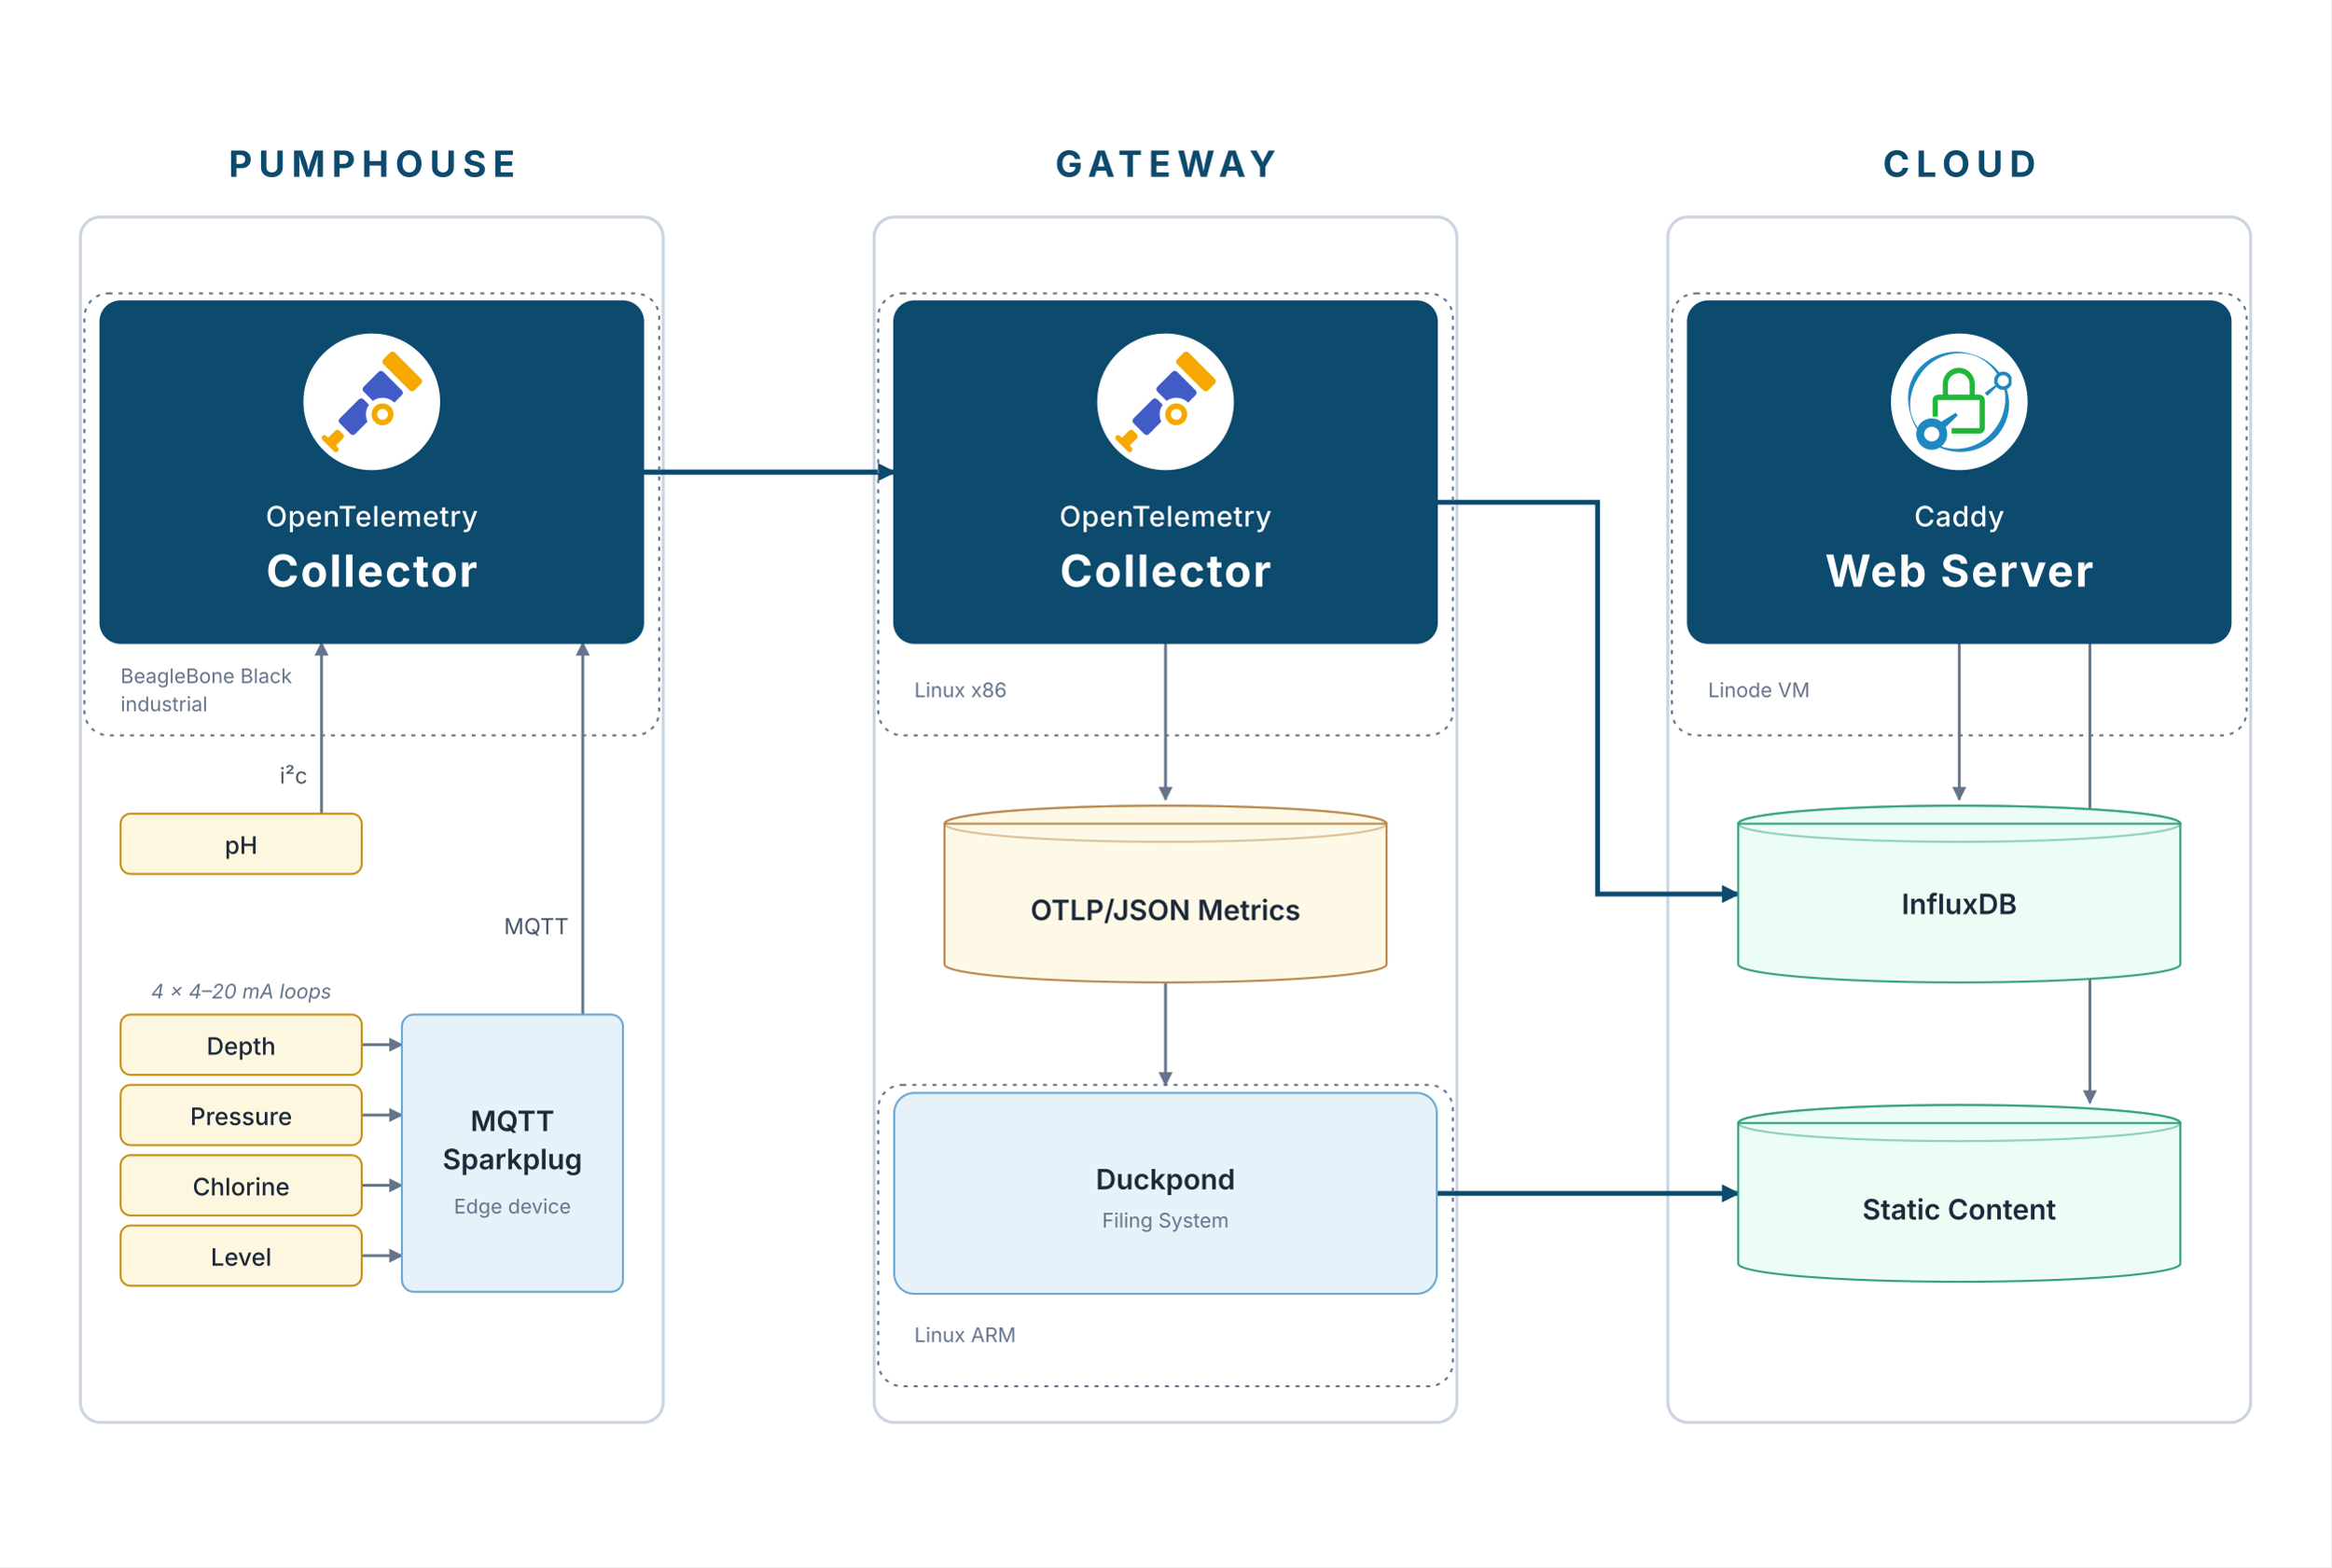
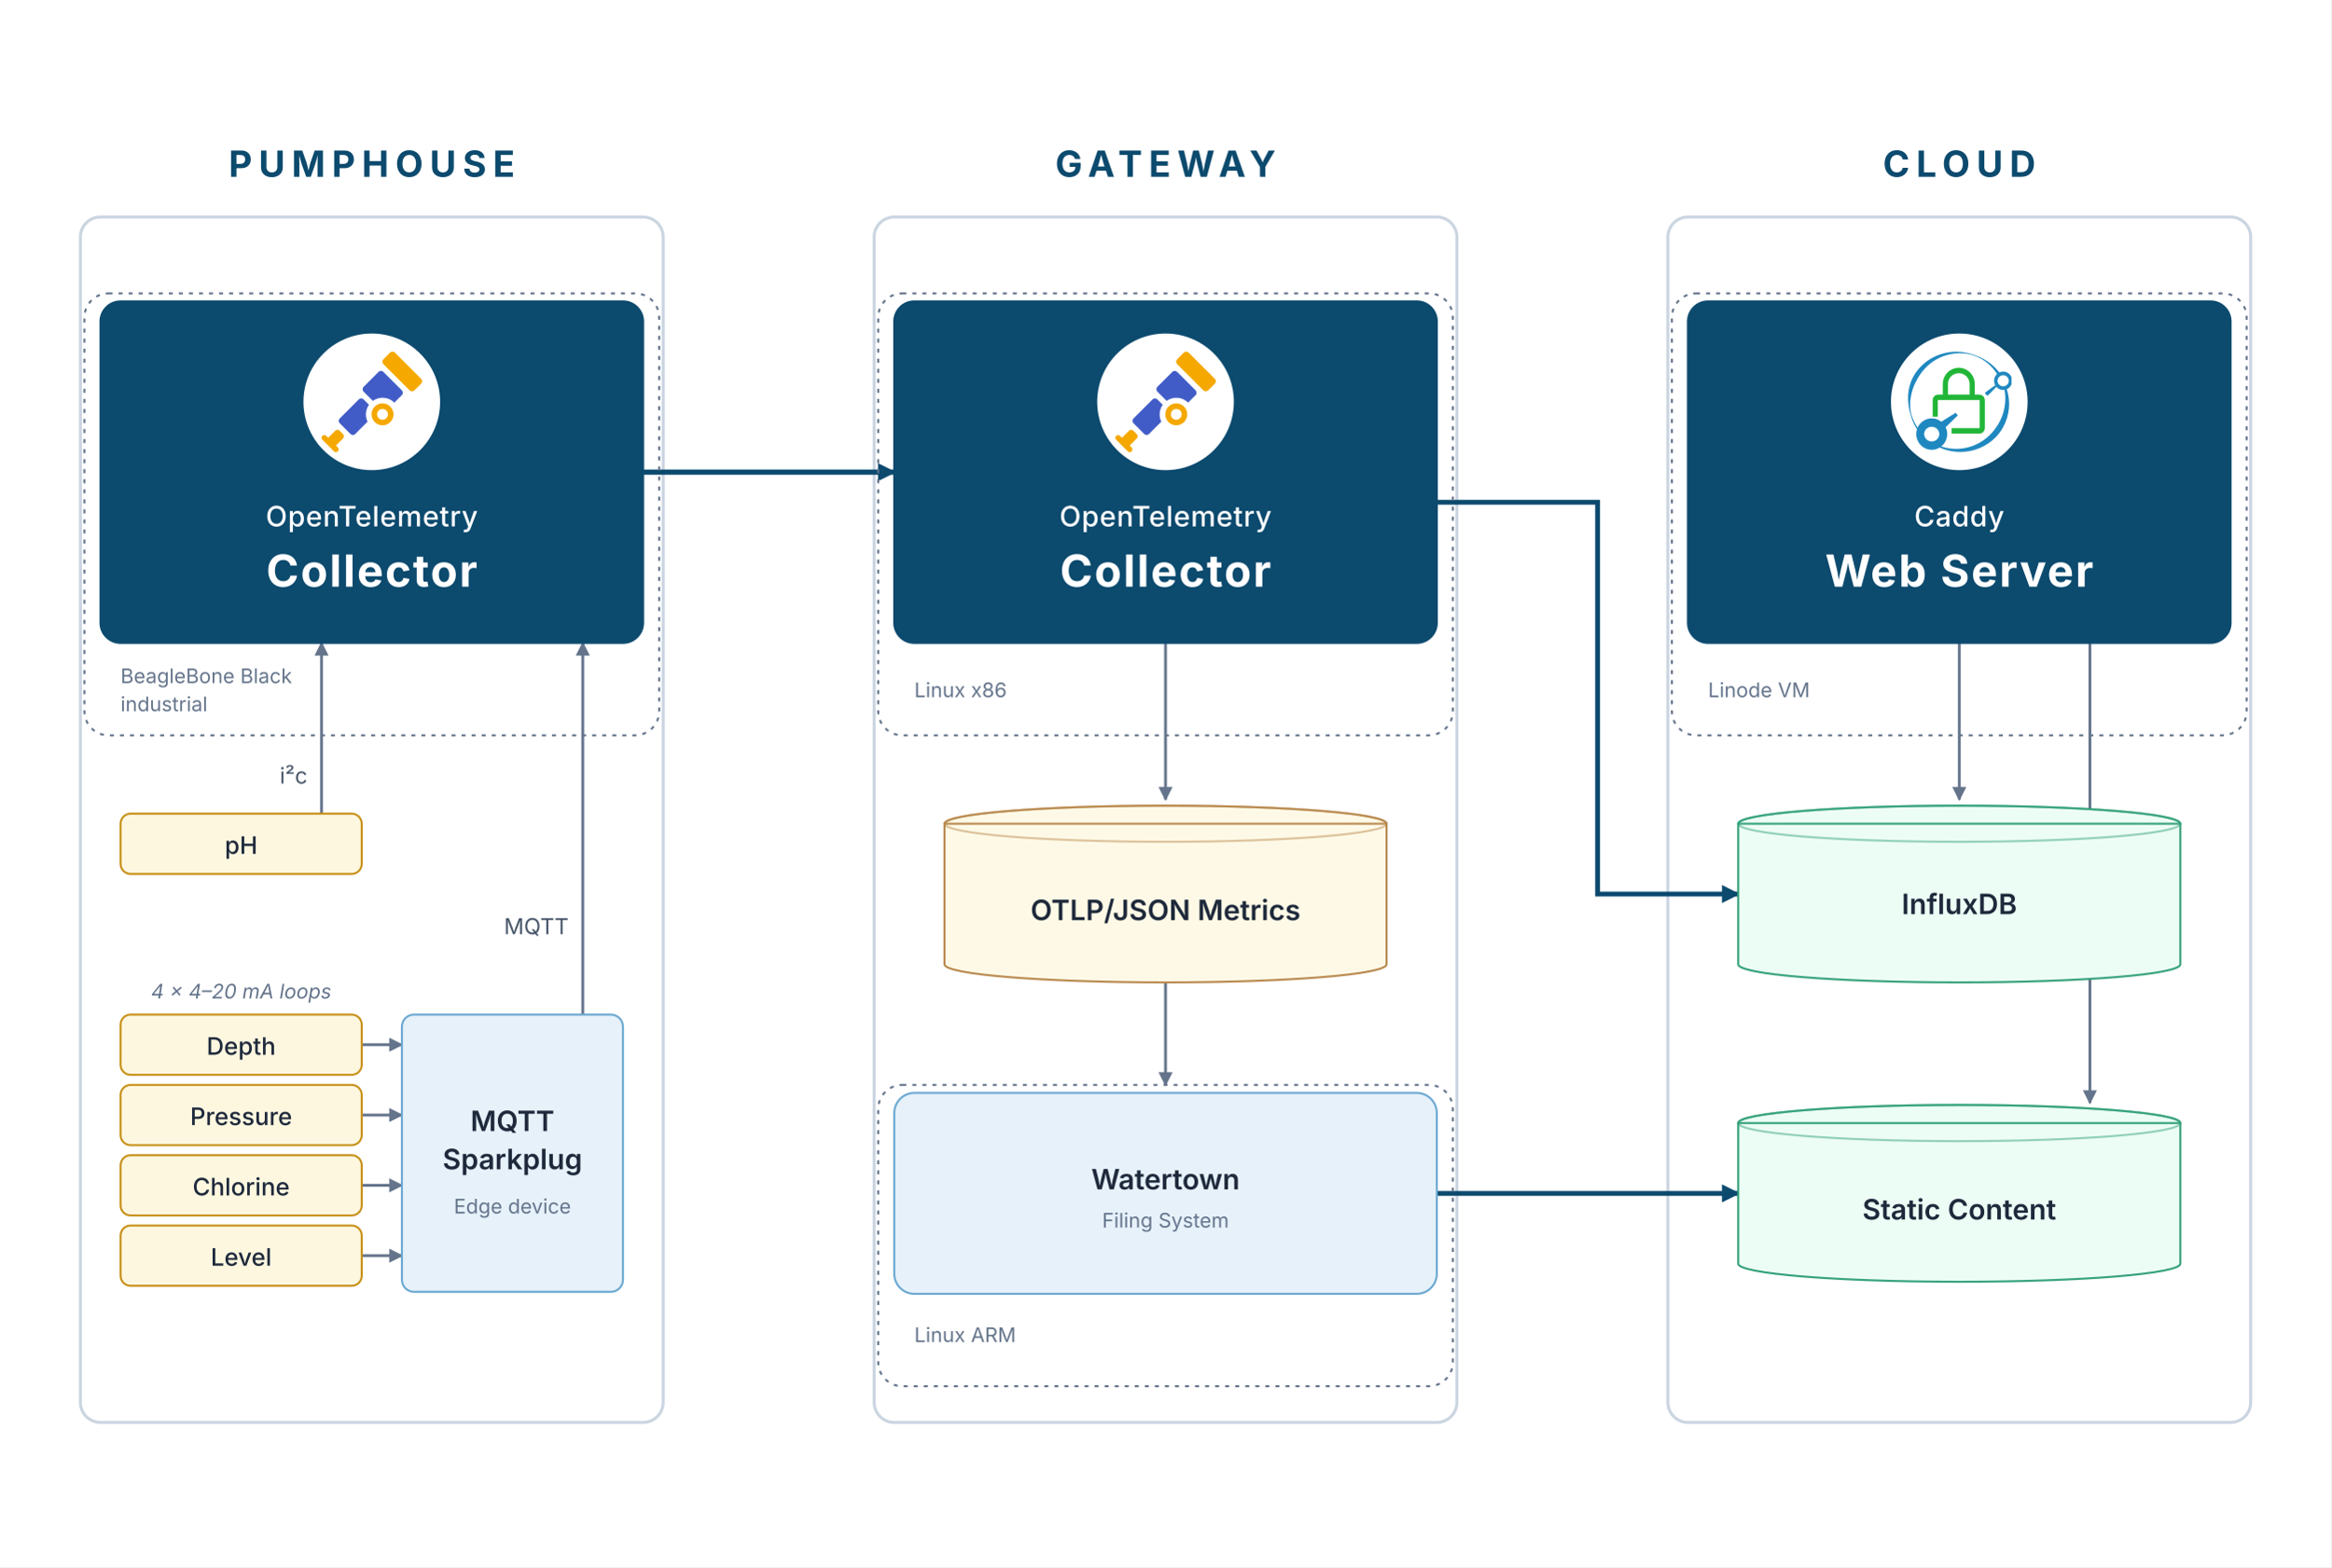
<svg xmlns="http://www.w3.org/2000/svg" viewBox="0 0 1160 780" role="img" aria-labelledby="t d" font-family="Inter, -apple-system, BlinkMacSystemFont, 'Segoe UI', Roboto, sans-serif">
  <rect x="0" y="0" width="1160" height="780" fill="#ffffff" />
  <defs>
    <style>
      .site-title { font-size: 18px; font-weight: 700; fill: #0c4a6e; letter-spacing: 0.18em; }
      .site-sub   { font-size: 11px; font-style: italic; fill: #64748b; }
      .node-title { font-size: 12px; font-weight: 500; fill: #1e293b; }
      .node-big   { font-size: 14px; font-weight: 600; fill: #1e293b; }
      .node-sub   { font-size: 10px; fill: #64748b; }
      .col-title  { font-size: 14px; font-weight: 500; fill: #ffffff; letter-spacing: 0.02em; }
      .col-big    { font-size: 22px; font-weight: 700; fill: #ffffff; letter-spacing: 0.04em; }
      .edge-label        { font-size: 11px; fill: #475569; paint-order: stroke; stroke: #ffffff; stroke-width: 3px; stroke-linejoin: round; }
      .edge-label-strong { font-size: 12.5px; font-weight: 600; fill: #0c4a6e; paint-order: stroke; stroke: #ffffff; stroke-width: 3px; stroke-linejoin: round; }
      .edge-label-sub    { font-size: 10.5px; fill: #475569; paint-order: stroke; stroke: #ffffff; stroke-width: 3px; stroke-linejoin: round; }
      .edge        { stroke: #64748b; stroke-width: 1.4; fill: none; }
      .edge-strong { stroke: #0c4a6e; stroke-width: 2.4; fill: none; }
      .edge-radio  { stroke: #0c4a6e; stroke-width: 2.6; fill: none; }
      .edge-dash   { stroke: #94a3b8; stroke-width: 1.4; fill: none; stroke-dasharray: 6 3; }
      .site      { fill: #ffffff; stroke: #cbd5e1; stroke-width: 1.5; }
      .sensor    { fill: #fef7e0; stroke: #c79018; stroke-width: 1; }
      .device    { fill: #e6f1fa; stroke: #6aa8d1; stroke-width: 1; }
      .collector { fill: #0c4a6e; stroke: #0c4a6e; stroke-width: 1; }
      .archive   { fill: #fef9e6; stroke: #b8884d; stroke-width: 1; }
      .store     { fill: #ecfdf5; stroke: #34a17a; stroke-width: 1; }
      .portal    { fill: #f0f7ff; stroke: #6aa8d1; stroke-width: 1; }
      .actor     { fill: #ffffff; stroke: #94a3b8; stroke-width: 1; stroke-dasharray: 4 2; }
      .enclosure { fill: none; stroke: #64748b; stroke-width: 1; stroke-dasharray: 2 3; }
      .enclosure-label { font-size: 10px; fill: #64748b; }
    </style>
    <marker id="arr" viewBox="0 0 10 10" refX="9" refY="5" markerWidth="7" markerHeight="7" orient="auto-start-reverse" markerUnits="userSpaceOnUse">
      <path d="M0,0 L10,5 L0,10 z" fill="#64748b" />
    </marker>
    <marker id="arr-s" viewBox="0 0 10 10" refX="9" refY="5" markerWidth="9" markerHeight="9" orient="auto-start-reverse" markerUnits="userSpaceOnUse">
      <path d="M0,0 L10,5 L0,10 z" fill="#0c4a6e" />
    </marker>
    <marker id="arr-d" viewBox="0 0 10 10" refX="9" refY="5" markerWidth="7" markerHeight="7" orient="auto-start-reverse" markerUnits="userSpaceOnUse">
      <path d="M0,0 L10,5 L0,10 z" fill="#94a3b8" />
    </marker>
    <symbol id="otel-logo" viewBox="0 0 128 128">
      <path fill="#f5a800" d="M67.648 69.797c-5.246 5.25-5.246 13.758 0 19.008 5.25 5.246 13.758 5.246 19.004 0 5.25-5.25 5.25-13.758 0-19.008-5.246-5.246-13.754-5.246-19.004 0Zm14.207 14.219a6.649 6.649 0 0 1-9.41 0 6.65 6.65 0 0 1 0-9.407 6.649 6.649 0 0 1 9.41 0c2.598 2.586 2.598 6.809 0 9.407ZM86.43 3.672l-8.235 8.234a4.17 4.17 0 0 0 0 5.875l32.149 32.149a4.17 4.17 0 0 0 5.875 0l8.234-8.235c1.61-1.61 1.61-4.261 0-5.87L92.29 3.671a4.159 4.159 0 0 0-5.86 0ZM28.738 108.895a3.763 3.763 0 0 0 0-5.31l-4.183-4.187a3.768 3.768 0 0 0-5.313 0l-8.644 8.649-.016.012-2.371-2.375c-1.313-1.313-3.45-1.313-4.75 0-1.313 1.312-1.313 3.449 0 4.75l14.246 14.242a3.353 3.353 0 0 0 4.746 0c1.3-1.313 1.313-3.45 0-4.746l-2.375-2.375.016-.012Zm0 0" />
      <path fill="#425cc7" d="M72.297 27.313 54.004 45.605c-1.625 1.625-1.625 4.301 0 5.926L65.3 62.824c7.984-5.746 19.18-5.035 26.363 2.153l9.148-9.149c1.622-1.625 1.622-4.297 0-5.922L78.22 27.313a4.185 4.185 0 0 0-5.922 0ZM60.55 67.585l-6.672-6.672c-1.563-1.562-4.125-1.562-5.684 0l-23.53 23.54a4.036 4.036 0 0 0 0 5.687l13.331 13.332a4.036 4.036 0 0 0 5.688 0l15.132-15.157c-3.199-6.609-2.625-14.593 1.735-20.73Zm0 0" />
    </symbol>
    <symbol id="caddy-logo" viewBox="0 0 512 512">
      <style>.st0{fill-rule:evenodd;clip-rule:evenodd;fill:#1f88c0}</style>
      <g id="Icon" transform="matrix(.85801 0 0 .90748 -3224.99 -1435.83)">
        <path d="M4314.693 1795.227c7.42 33.993 6.673 67.565.563 99.736-6.21 32.657-18.722 63.552-36.641 91.445a307 307 0 0 1-23.638 32.035c-8.585 10.048-17.877 19.75-27.99 28.674-29.593 26.418-65.388 47.44-106.907 59.409-32.91 9.739-66.139 13.426-98.6 11.383-34.19-2.193-67.223-10.373-97.775-23.898l-3 5.407c30.402 16.403 63.896 27.452 99.068 32.45 34.47 4.957 70.331 3.94 106.424-3.659 46.796-10.314 88.463-30.608 122.545-58.306a256 256 0 0 0 32.365-31.534c9.748-11.435 18.53-23.608 25.99-36.424 18.502-31.732 30.346-67.127 33.7-103.853 3.152-34.907-1.335-70.836-13.773-106.092zm-472.603 235.266c-13.593-14.08-25.756-29.693-35.858-46.78-9.843-16.695-17.64-34.629-23.516-53.692-2.245-9.525-3.932-18.97-4.936-28.444-4.104-38.793 2.524-76.473 15.595-111.583 6.999-18.83 16.334-36.675 26.958-53.714 14.179-22.672 30.97-43.896 51.35-62.322 29.959-27.053 66.32-48.534 108.59-60.857 34.38-9.98 69.207-13.711 102.997-10.72 23.493 2.067 46.492 6.875 68.073 14.978 24.403 9.188 46.916 22.489 67.189 38.308 19.89 15.537 37.278 34.047 51.934 54.67 1.95 2.7 3.171 5.824 5.585 8.246 1.864 1.803 3.98 2.54 6.124 3.96l8.72-5.252c-.548-2.615-.512-4.773-1.613-7.163-1.526-3.12-4.317-5.518-6.645-8.193-23.863-28.359-53.37-51.446-86.252-68.796-14.019-7.368-28.667-13.647-43.695-19.056-16.566-5.995-33.618-10.939-51.184-14.364-40.092-7.9-82.38-8.537-124.862.698-46.119 9.98-87.185 29.652-120.863 56.858-23.39 18.926-43.58 41.214-58.633 66.345-11.296 18.83-19.544 39.299-25.013 60.404-9.82 38.075-9.935 78.306-1.08 118.511 2.083 9.492 4.543 18.96 7.705 28.47 5.112 19.65 12.524 38.148 21.643 55.575 9.454 18.103 20.72 34.955 33.741 50.338z" class="st0" />
        <path d="M-51.7 26.4c.1-6.4-5.5-11.6-12.2-11.6-3.6 0-6.8 1.5-9.1 3.9-2 2.1-3.3 4.9-3.3 7.9-.1 6.4 5.5 11.6 12.2 11.6 6.7-.1 12.3-5.4 12.4-11.8z" style="fill:none;stroke:#1f88c0;stroke-width:5.782;stroke-linejoin:round;stroke-miterlimit:22.026" transform="rotate(-171.321 2107.672 748.746)scale(3.41014)" />
        <path d="M4217.164 1832.067s7.23-6.484 16.677-14.671c15.922-15.027 37.43-36.213 37.43-36.213l-7.031-7.707s-25.336 16.637-43.393 29.559c-9.982 7.66-18.28 13.092-18.28 13.092z" class="st0" />
        <g id="Padlock">
          <path d="M24.1 91.2h51c2.9 0 5.2-2.2 5.2-4.9V37.9c0-2.7-2.3-4.9-5.2-4.9H-.8C-3.7 33-6 35.2-6 37.9v28.6" style="fill:none;stroke:#22b638;stroke-width:9.505;stroke-miterlimit:20.115" transform="translate(3938.31 1737.25)scale(3.11426)" />
          <path d="M12.6 33V9.7c0-12.8 11.1-23.3 24.6-23.3S61.8-3.1 61.8 9.7V33" style="fill:none;stroke:#22b638;stroke-width:9.505;stroke-linejoin:round;stroke-miterlimit:20.115" transform="translate(3938.31 1737.25)scale(3.11426)" />
        </g>
        <path d="M28.5 56.3c0-2-.5-3.9-1.4-5.5-2.1-3.6-6.1-6.1-10.8-6.1C9.6 44.7 4 50 3.9 56.4 3.9 62.8 9.4 68 16.1 68s12.3-5.3 12.4-11.7z" style="fill:none;stroke:#1f88c0;stroke-width:8.475;stroke-linejoin:round;stroke-miterlimit:34.591" transform="rotate(7.483 -11286.051 30322.67)scale(5.35538)" />
        <path d="M4036.657 1923.344s-40.417 23.032-69.58 40.521c-16.492 10.221-28.941 18.58-28.941 18.58l25.805 31.141s11.845-9.152 26.031-22.006c25.046-22.506 58.435-53.981 58.435-53.981z" class="st0" />
      </g>
    </symbol>
  </defs>
  <rect class="site" x="40" y="108" width="290" height="600" rx="10" />
  <rect class="site" x="435" y="108" width="290" height="600" rx="10" />
  <rect class="site" x="830" y="108" width="290" height="600" rx="10" />
  <text class="site-title" x="185" y="88" text-anchor="middle">PUMPHOUSE</text>
  <text class="site-title" x="580" y="88" text-anchor="middle">GATEWAY</text>
  <text class="site-title" x="975" y="88" text-anchor="middle">CLOUD</text>
  <path class="edge" d="M 180 520 H 200" marker-end="url(#arr)" />
  <path class="edge" d="M 180 555 H 200" marker-end="url(#arr)" />
  <path class="edge" d="M 180 590 H 200" marker-end="url(#arr)" />
  <path class="edge" d="M 180 625 H 200" marker-end="url(#arr)" />
  <path class="edge" d="M 290 505 V 320" marker-end="url(#arr)" />
  <path class="edge" d="M 160 405 V 320" marker-end="url(#arr)" />
  <path class="edge" d="M 580 320 V 398" marker-end="url(#arr)" />
  <path class="edge" d="M 580 489 V 540" marker-end="url(#arr)" />
  <path class="edge-radio" d="M 320 235 H 445" marker-end="url(#arr-s)" />
  <path class="edge-strong" d="M 715 250 H 795 V 445 H 865" marker-end="url(#arr-s)" />
  <path class="edge-strong" d="M 715 594 H 865" marker-end="url(#arr-s)" />
  <path class="edge" d="M 975 320 V 398" marker-end="url(#arr)" />
  <path class="edge" d="M 1040 320 V 549" marker-end="url(#arr)" />
  <rect class="enclosure" x="42" y="146" width="286" height="220" rx="12" />
  <rect class="collector" x="50" y="150" width="270" height="170" rx="10" />
  <circle cx="185" cy="200" r="34" fill="#ffffff" />
  <use href="#otel-logo" x="159" y="174" width="52" height="52" />
  <text class="col-title" x="185" y="262" text-anchor="middle">OpenTelemetry</text>
  <text class="col-big" x="185" y="292" text-anchor="middle">Collector</text>
  <text class="enclosure-label" x="60" y="340" text-anchor="start">BeagleBone Black</text>
  <text class="enclosure-label" x="60" y="354" text-anchor="start">industrial</text>
  <rect class="sensor" x="60" y="405" width="120" height="30" rx="5" />
  <text class="node-title" x="120" y="425" text-anchor="middle">pH</text>
  <g>
    <rect class="sensor" x="60" y="505" width="120" height="30" rx="5" />
    <text class="node-title" x="120" y="525" text-anchor="middle">Depth</text>
    <rect class="sensor" x="60" y="540" width="120" height="30" rx="5" />
    <text class="node-title" x="120" y="560" text-anchor="middle">Pressure</text>
    <rect class="sensor" x="60" y="575" width="120" height="30" rx="5" />
    <text class="node-title" x="120" y="595" text-anchor="middle">Chlorine</text>
    <rect class="sensor" x="60" y="610" width="120" height="30" rx="5" />
    <text class="node-title" x="120" y="630" text-anchor="middle">Level</text>
  </g>
  <rect class="device" x="200" y="505" width="110" height="138" rx="6" />
  <text class="node-big" x="255" y="563" text-anchor="middle">MQTT</text>
  <text class="node-big" x="255" y="582" text-anchor="middle">Sparkplug</text>
  <text class="node-sub" x="255" y="604" text-anchor="middle">Edge device</text>
  <rect class="enclosure" x="437" y="146" width="286" height="220" rx="12" />
  <rect class="collector" x="445" y="150" width="270" height="170" rx="10" />
  <circle cx="580" cy="200" r="34" fill="#ffffff" />
  <use href="#otel-logo" x="554" y="174" width="52" height="52" />
  <text class="col-title" x="580" y="262" text-anchor="middle">OpenTelemetry</text>
  <text class="col-big" x="580" y="292" text-anchor="middle">Collector</text>
  <text class="enclosure-label" x="455" y="347" text-anchor="start">Linux x86</text>
  <g>
    <ellipse class="archive" cx="580" cy="410" rx="110" ry="9" />
    <path class="archive" d="M 470 410 V 480 a 110 9 0 0 0 220 0 V 410 z" />
    <ellipse cx="580" cy="410" rx="110" ry="9" fill="none" stroke="#b8884d" stroke-width="1" opacity="0.5" />
    <text class="node-big" x="580" y="458" text-anchor="middle">OTLP/JSON Metrics</text>
  </g>
  <rect class="enclosure" x="437" y="540" width="286" height="150" rx="12" />
  <rect class="device" x="445" y="544" width="270" height="100" rx="10" />
-   <text class="node-big" x="580" y="592" text-anchor="middle">Duckpond</text>
+   <text class="node-big" x="580" y="592" text-anchor="middle">Watertown</text>
  <text class="node-sub" x="580" y="611" text-anchor="middle">Filing System</text>
  <text class="enclosure-label" x="455" y="668" text-anchor="start">Linux ARM</text>
  <rect class="enclosure" x="832" y="146" width="286" height="220" rx="12" />
  <rect class="collector" x="840" y="150" width="270" height="170" rx="10" />
  <circle cx="975" cy="200" r="34" fill="#ffffff" />
  <use href="#caddy-logo" x="949" y="174" width="52" height="52" />
  <text class="col-title" x="975" y="262" text-anchor="middle">Caddy</text>
  <text class="col-big" x="975" y="292" text-anchor="middle">Web Server</text>
  <text class="enclosure-label" x="850" y="347" text-anchor="start">Linode VM</text>
  <g>
    <ellipse class="store" cx="975" cy="410" rx="110" ry="9" />
    <path class="store" d="M 865 410 V 480 a 110 9 0 0 0 220 0 V 410 z" />
    <ellipse cx="975" cy="410" rx="110" ry="9" fill="none" stroke="#34a17a" stroke-width="1" opacity="0.5" />
    <text class="node-big" x="975" y="455" text-anchor="middle">InfluxDB</text>
  </g>
  <g>
    <ellipse class="store" cx="975" cy="559" rx="110" ry="9" />
    <path class="store" d="M 865 559 V 629 a 110 9 0 0 0 220 0 V 559 z" />
    <ellipse cx="975" cy="559" rx="110" ry="9" fill="none" stroke="#34a17a" stroke-width="1" opacity="0.5" />
    <text class="node-big" x="975" y="607" text-anchor="middle">Static Content</text>
  </g>
  <text class="edge-label" x="283" y="465" text-anchor="end">MQTT</text>
  <text class="edge-label" x="153" y="390" text-anchor="end">i²c</text>
  <text class="node-sub" x="120" y="497" text-anchor="middle" style="font-style: italic;">4 × 4–20 mA loops</text>
</svg>
